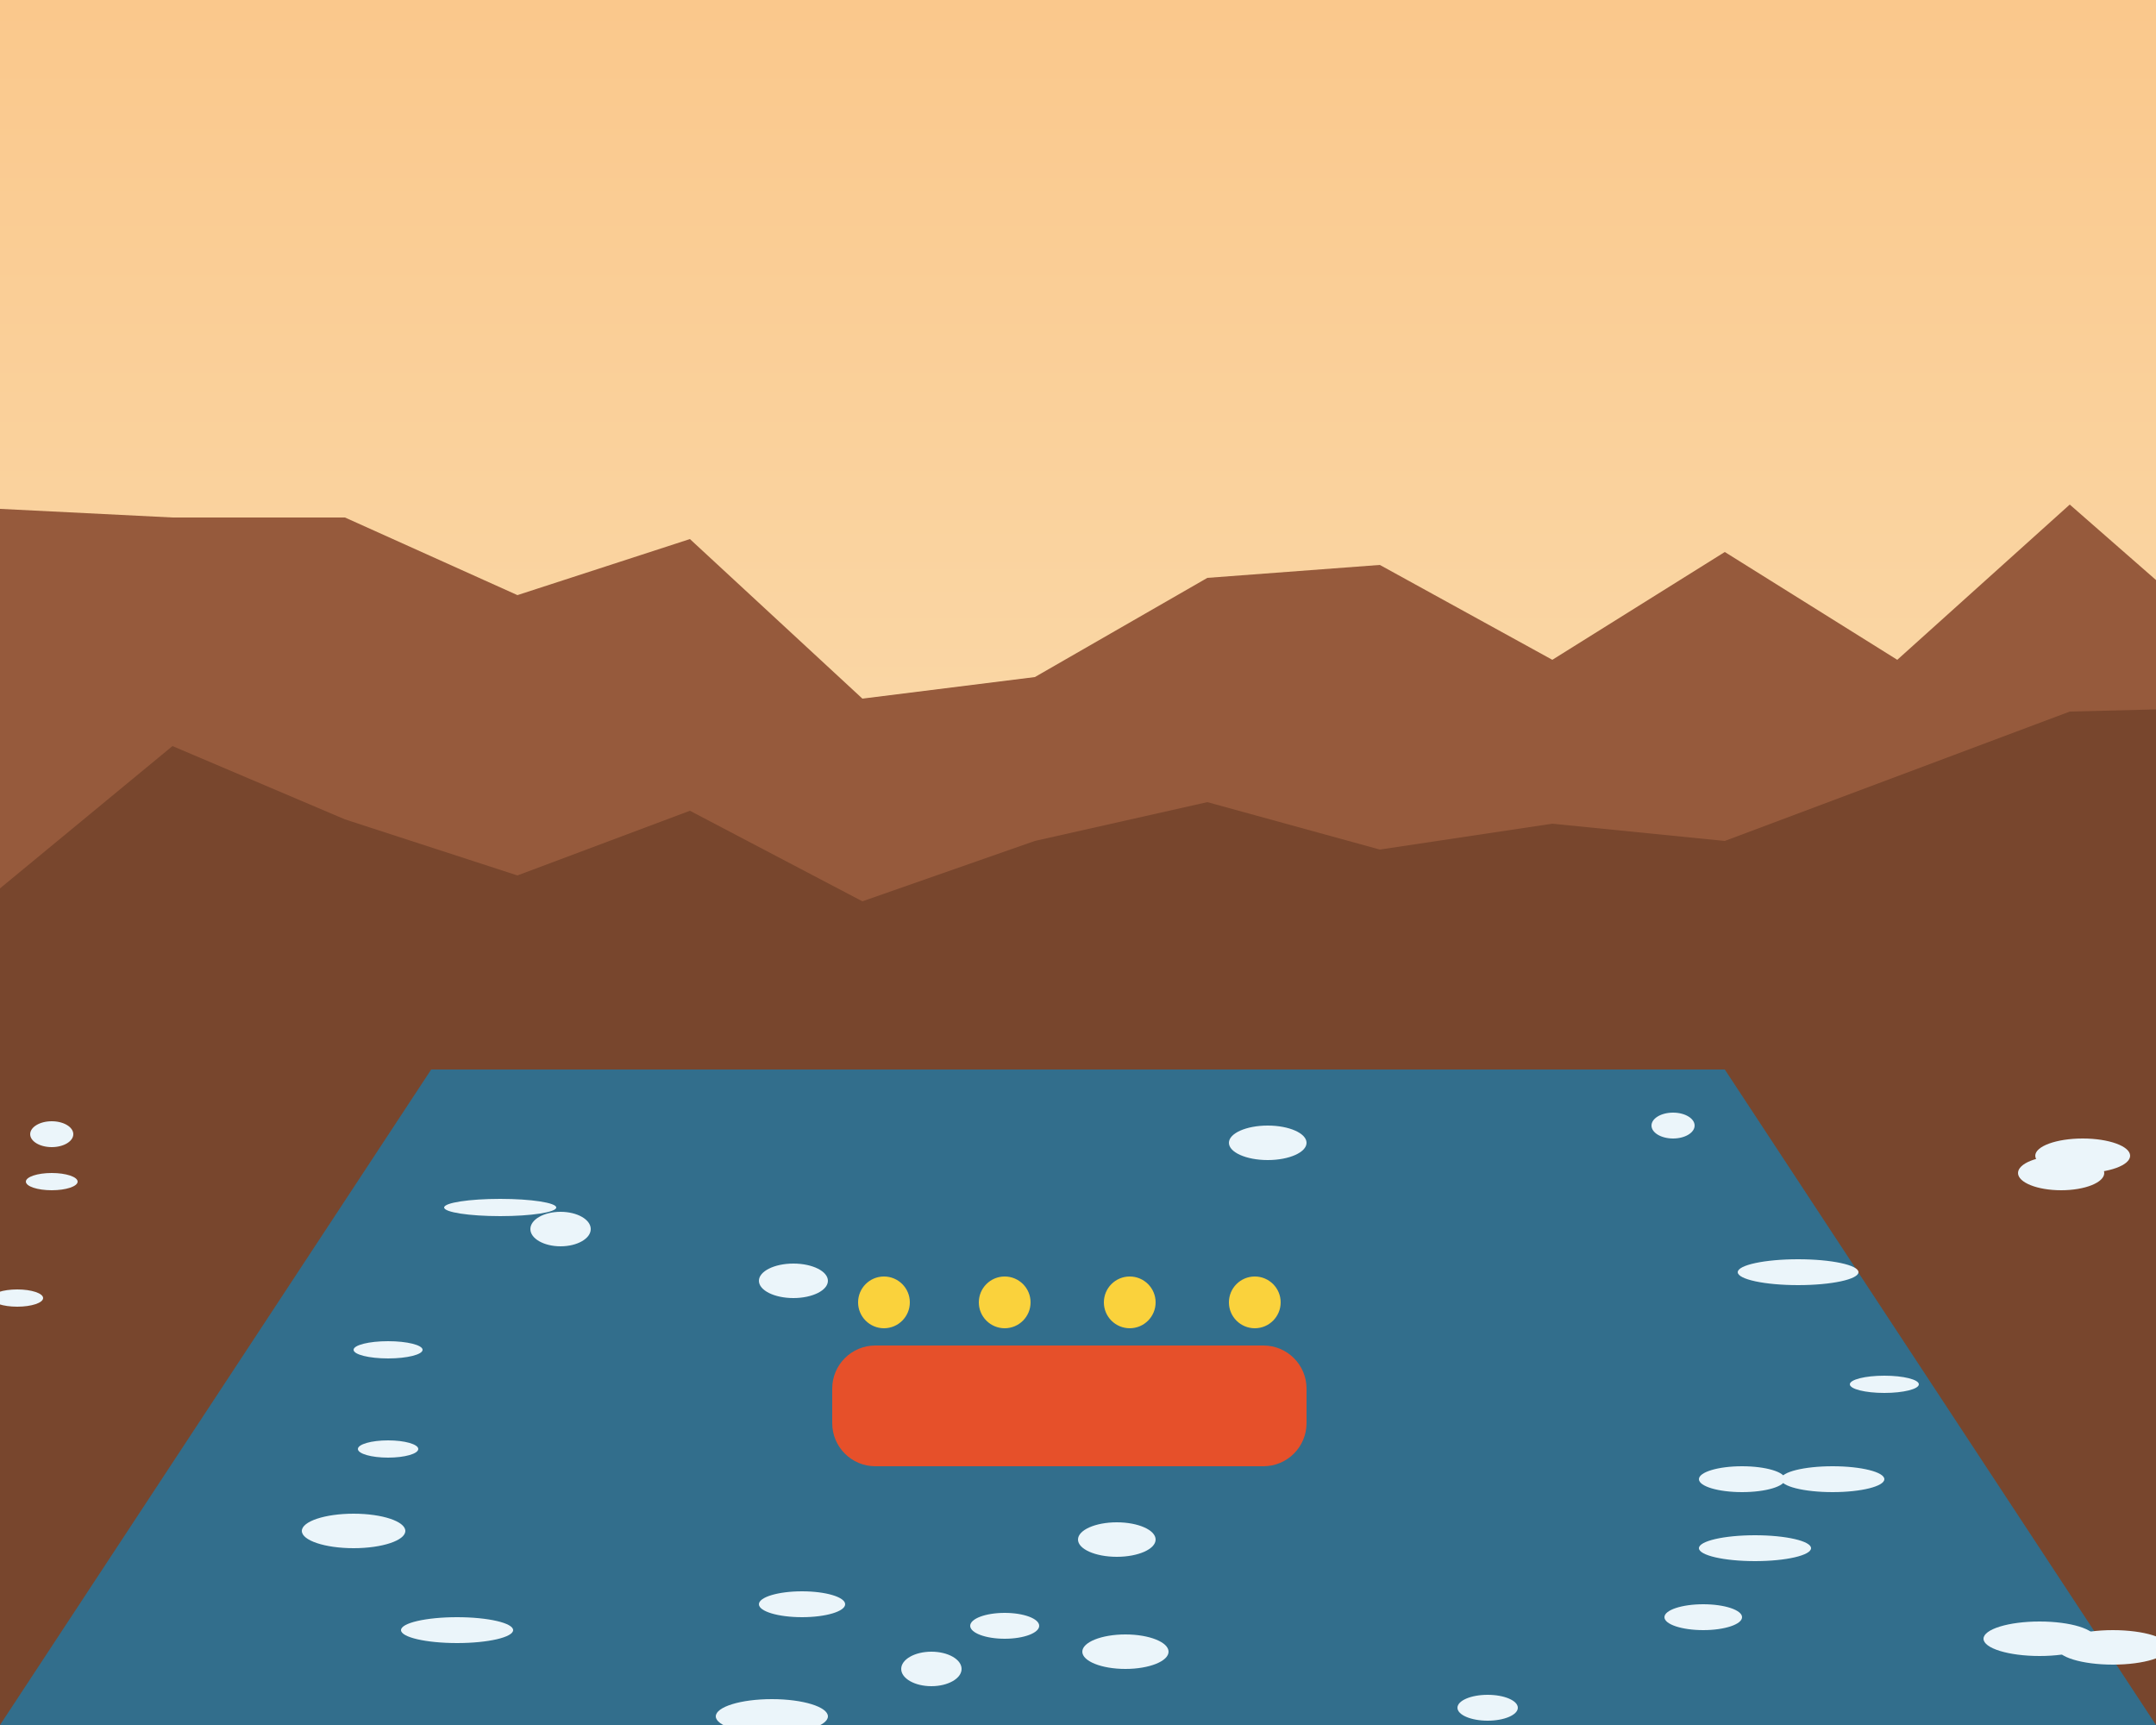
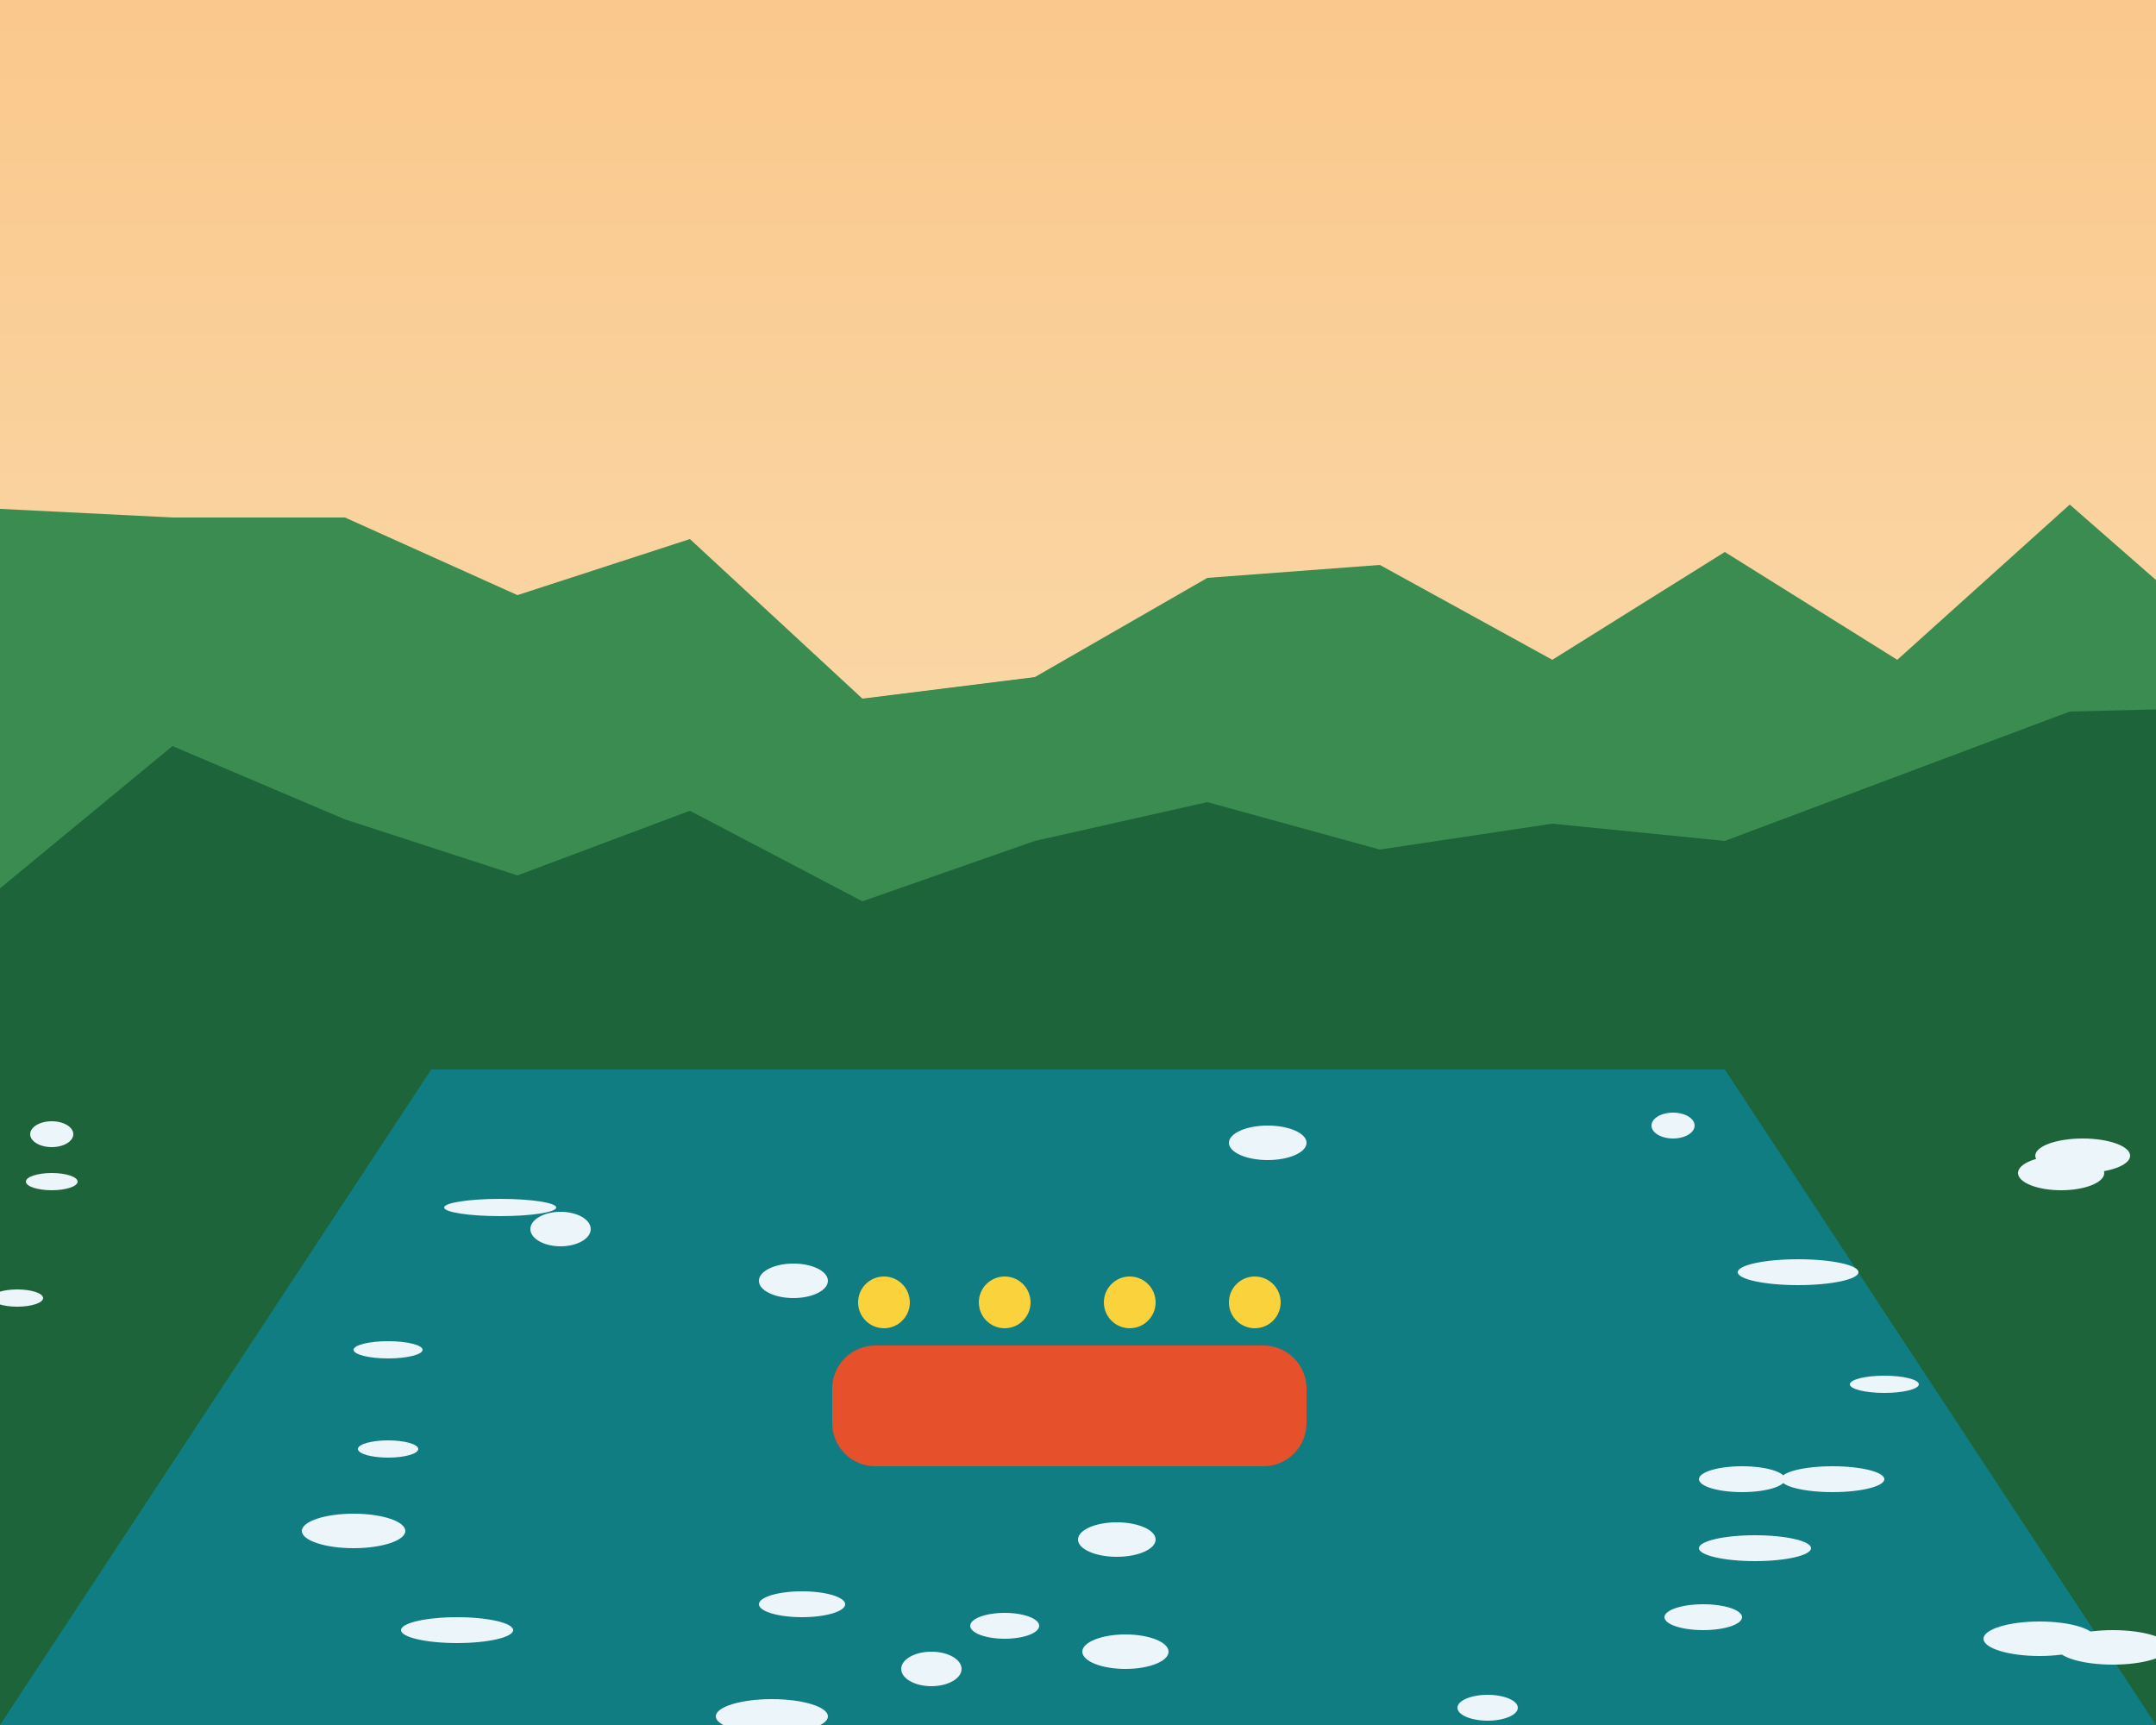
<svg xmlns="http://www.w3.org/2000/svg" viewBox="0 0 500 400" width="500" height="400">
  <defs>
    <linearGradient id="s" x1="0" y1="0" x2="0" y2="1">
      <stop offset="0" stop-color="#fac88c" />
      <stop offset="1" stop-color="#faebc8" />
    </linearGradient>
  </defs>
  <rect width="500" height="400" fill="url(#s)" />
-   <polygon points="0,400 0,118 40,120 80,120 120,138 160,125 200,162 240,157 280,134 320,131 360,153 400,128 440,153 480,117 520,152 500,400" fill="#965a3c" />
-   <polygon points="0,400 0,206 40,173 80,190 120,203 160,188 200,209 240,195 280,186 320,197 360,191 400,195 440,180 480,165 520,164 500,400" fill="#78462d" />
-   <polygon points="0,400 100,248 400,248 500,400" fill="#326e8c" />
+   <polygon points="0,400 0,118 40,120 80,120 120,138 160,125 200,162 240,157 280,134 320,131 360,153 400,128 440,153 480,117 520,152 500,400" fill="#3a8c50" />
+   <polygon points="0,400 0,206 40,173 80,190 120,203 160,188 200,209 240,195 280,186 320,197 360,191 400,195 440,180 480,165 520,164 500,400" fill="#1e643a" />
+   <polygon points="0,400 100,248 400,248 500,400" fill="#0f7d82" />
  <g fill="#ebf5fa">
    <ellipse cx="186" cy="372" rx="10" ry="3" />
    <ellipse cx="216" cy="387" rx="7" ry="4" />
    <ellipse cx="90" cy="313" rx="8" ry="2" />
    <ellipse cx="90" cy="336" rx="7" ry="2" />
    <ellipse cx="261" cy="383" rx="10" ry="4" />
    <ellipse cx="345" cy="396" rx="7" ry="3" />
    <ellipse cx="407" cy="359" rx="13" ry="3" />
    <ellipse cx="404" cy="343" rx="10" ry="3" />
    <ellipse cx="82" cy="355" rx="12" ry="4" />
    <ellipse cx="271" cy="316" rx="12" ry="3" />
    <ellipse cx="473" cy="380" rx="13" ry="4" />
    <ellipse cx="425" cy="343" rx="12" ry="3" />
    <ellipse cx="179" cy="398" rx="13" ry="4" />
    <ellipse cx="233" cy="377" rx="8" ry="3" />
    <ellipse cx="417" cy="295" rx="14" ry="3" />
    <ellipse cx="395" cy="375" rx="9" ry="3" />
    <ellipse cx="490" cy="382" rx="13" ry="4" />
    <ellipse cx="259" cy="357" rx="9" ry="4" />
    <ellipse cx="106" cy="378" rx="13" ry="3" />
    <ellipse cx="478" cy="272" rx="10" ry="4" />
    <ellipse cx="4" cy="301" rx="6" ry="2" />
    <ellipse cx="294" cy="265" rx="9" ry="4" />
    <ellipse cx="116" cy="280" rx="13" ry="2" />
    <ellipse cx="437" cy="321" rx="8" ry="2" />
    <ellipse cx="483" cy="268" rx="11" ry="4" />
    <ellipse cx="388" cy="261" rx="5" ry="3" />
    <ellipse cx="184" cy="297" rx="8" ry="4" />
    <ellipse cx="12" cy="274" rx="6" ry="2" />
    <ellipse cx="12" cy="263" rx="5" ry="3" />
    <ellipse cx="130" cy="285" rx="7" ry="4" />
  </g>
  <rect x="193" y="312" width="110" height="28" rx="10" fill="#e6502a" />
  <g fill="#fad23c">
    <circle cx="205" cy="302" r="6" />
    <circle cx="233" cy="302" r="6" />
    <circle cx="262" cy="302" r="6" />
    <circle cx="291" cy="302" r="6" />
  </g>
</svg>
